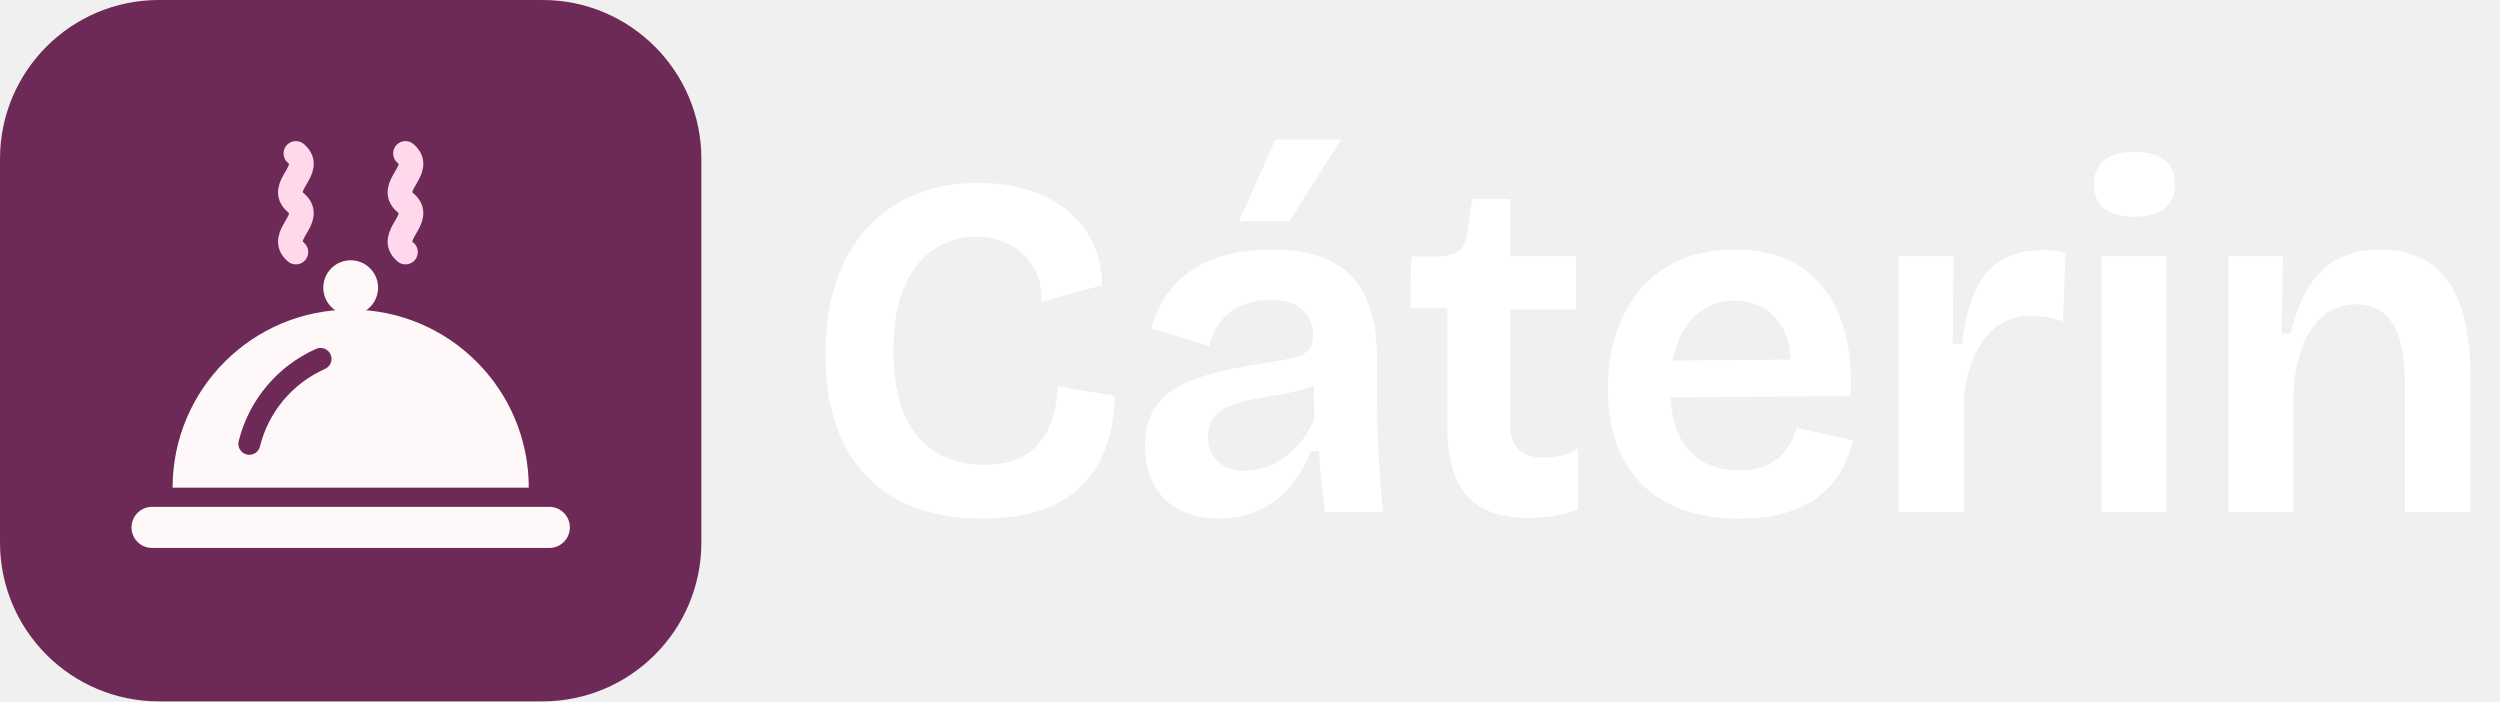
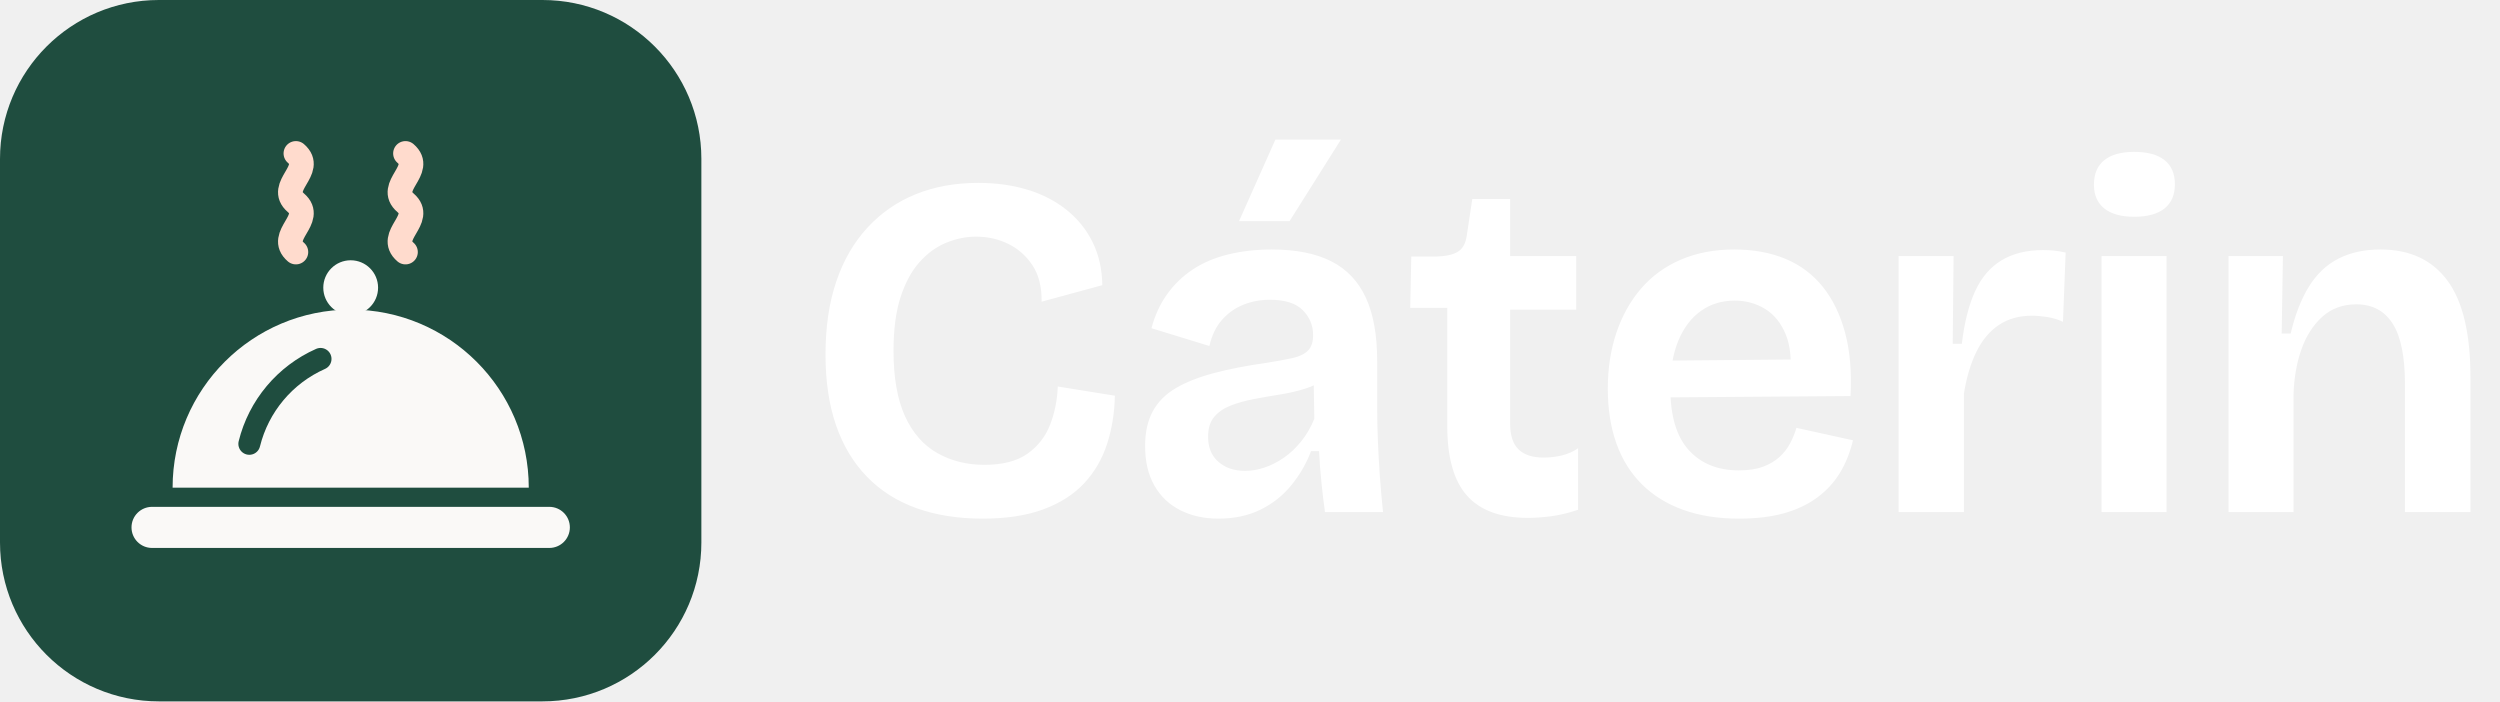
<svg xmlns="http://www.w3.org/2000/svg" viewBox="0 0 1825 512">
-   <rect width="512" height="512" rx="116" fill="#6d2a57" />
+   <rect width="512" height="512" rx="116" fill="#1f4d3f" />
  <g transform="translate(0 20)">
-     <path d="M216 164c-14-12 14-24 0-36s14-24 0-36M296 164c-14-12 14-24 0-36s14-24 0-36" fill="none" stroke="#ffd8eb" stroke-width="18" stroke-linecap="round" />
-     <circle cx="256" cy="190" r="20" fill="#fff8f8" />
-     <path d="M126 336a130 130 0 0 1 260 0z" fill="#fff8f8" />
-     <rect x="96" y="350" width="320" height="30" rx="15" fill="#fff8f8" />
-     <path d="M182 304a92 92 0 0 1 52-62" fill="none" stroke="#6d2a57" stroke-width="16" stroke-linecap="round" />
+     <path d="M216 164c-14-12 14-24 0-36s14-24 0-36M296 164c-14-12 14-24 0-36s14-24 0-36" fill="none" stroke="#ffdbcd" stroke-width="18" stroke-linecap="round" />
+     <circle cx="256" cy="190" r="20" fill="#faf9f7" />
+     <path d="M126 336a130 130 0 0 1 260 0z" fill="#faf9f7" />
+     <rect x="96" y="350" width="320" height="30" rx="15" fill="#faf9f7" />
+     <path d="M182 304a92 92 0 0 1 52-62" fill="none" stroke="#1f4d3f" stroke-width="16" stroke-linecap="round" />
  </g>
  <path transform="translate(584 373.8) scale(0.3568)" fill="#ffffff" d="M373.4 13.467Q298.067 13.467 238.333 -7.933Q178.6 -29.333 136.833 -72.467Q95.067 -115.6 73.633 -177.833Q52.2 -240.067 52.2 -322.467Q52.2 -406.6 74.133 -471.467Q96.067 -536.333 137.833 -581.733Q179.6 -627.133 236.867 -650.3Q294.133 -673.467 364.533 -673.467Q419.933 -673.467 465.967 -659.333Q512 -645.2 546.067 -617.7Q580.133 -590.2 598.967 -551.567Q617.8 -512.933 618.534 -464.2L494.333 -430.4Q494.866 -475.933 475.633 -504.866Q456.4 -533.8 426.167 -548.633Q395.933 -563.466 360.133 -563.466Q329.533 -563.466 299.034 -550.966Q268.534 -538.466 244.134 -510.9Q219.734 -483.333 205.534 -439.067Q191.334 -394.8 191.334 -330.267Q191.334 -247.2 214.934 -195.867Q238.534 -144.534 281.134 -120.567Q323.734 -96.6 377.133 -96.6Q432.867 -96.6 464.967 -119.1Q497.067 -141.6 511.467 -178.134Q525.867 -214.667 527.4 -256.867L644.2 -238.067Q643.2 -185.4 628.2 -139.2Q613.2 -93.0 581.234 -58.767Q549.267 -24.533 497.867 -5.533Q446.467 13.467 373.4 13.467ZM856.067 13.467Q812.6 13.467 778.6 -3.5Q744.6 -20.467 725.333 -53.7Q706.067 -86.933 706.067 -135.467Q706.067 -177.267 721.833 -206.233Q737.6 -235.2 769.1 -253.633Q800.6 -272.067 846.933 -284.367Q893.267 -296.667 955.133 -305.4Q987.067 -310.4 1008.033 -315.167Q1029 -319.933 1039.4 -330.467Q1049.8 -341.0 1049.8 -361.867Q1049.8 -391.667 1028.733 -413Q1007.667 -434.333 961.267 -434.333Q932.733 -434.333 907.434 -424.333Q882.134 -414.333 863.6 -393.466Q845.067 -372.6 837.6 -339.733L719.067 -376.133Q729.667 -415.733 751.167 -445.8Q772.667 -475.867 803.933 -496.5Q835.2 -517.133 876.367 -527.167Q917.533 -537.2 964.733 -537.2Q1039.134 -537.2 1086.7 -513.167Q1134.267 -489.133 1157.567 -438.833Q1180.867 -388.533 1180.867 -309.6V-215.267Q1180.867 -181.133 1182.367 -144.633Q1183.867 -108.133 1186.5 -71.5Q1189.134 -34.867 1192.867 0.0H1074.067Q1070.333 -26.467 1067 -58.833Q1063.667 -91.2 1061.933 -124.667H1045.6Q1031.333 -86.933 1005.367 -55.033Q979.4 -23.133 942.033 -4.833Q904.667 13.467 856.067 13.467ZM910.667 -84.267Q930 -84.267 950.233 -91.034Q970.467 -97.8 989.733 -111.034Q1009 -124.267 1025.4 -144.6Q1041.8 -164.933 1052.267 -190.8L1050.8 -278.333L1075.2 -273.333Q1057.267 -259.733 1032.8 -252.2Q1008.333 -244.667 981.5 -240.4Q954.667 -236.133 928.3 -231.1Q901.933 -226.067 880.834 -217.733Q859.734 -209.4 847.334 -194.6Q834.934 -179.8 834.934 -154Q834.934 -121.2 856.067 -102.734Q877.2 -84.267 910.667 -84.267ZM1001.667 -595.267H898.267L972.667 -762.067H1106.734ZM1489.534 11.933Q1405.333 11.933 1364.8 -33.433Q1324.267 -78.8 1324.267 -176.334V-417.733H1248.467L1250.667 -522.733H1302.533Q1331.333 -523.733 1345.967 -532.6Q1360.6 -541.467 1364.067 -564.867L1375.467 -640.467H1452.867V-523.733H1588.134V-414.066H1452.867V-181.2Q1452.867 -144.8 1470.167 -128.134Q1487.467 -111.467 1521.467 -111.467Q1540.467 -111.467 1558.8 -115.867Q1577.134 -120.267 1591.867 -130.467V-4.667Q1561.2 5.6 1535.367 8.767Q1509.534 11.933 1489.534 11.933ZM1921.2 13.467Q1857.067 13.467 1807.2 -4.433Q1757.333 -22.333 1722.7 -56.6Q1688.067 -90.867 1670.4 -140.2Q1652.733 -189.533 1652.733 -252.4Q1652.733 -314.6 1670.3 -366.8Q1687.867 -419 1720.767 -457.233Q1753.667 -495.467 1802.033 -516.333Q1850.4 -537.2 1911.267 -537.2Q1970.467 -537.2 2016.3 -518.033Q2062.134 -498.867 2092.7 -460.733Q2123.267 -422.6 2138.267 -366.7Q2153.267 -310.8 2149.334 -237.333L1739.267 -234.333V-309.533L2071.733 -312.533L2025.133 -272.467Q2031.333 -327.8 2016.867 -363.167Q2002.4 -398.533 1974.6 -415.566Q1946.8 -432.6 1912.467 -432.6Q1872.933 -432.6 1843.367 -411.6Q1813.8 -390.6 1797.2 -351Q1780.6 -311.4 1780.6 -254.6Q1780.6 -168.6 1818.234 -126.934Q1855.867 -85.267 1921 -85.267Q1950.133 -85.267 1970.267 -92.767Q1990.4 -100.267 2003.9 -112.567Q2017.4 -124.867 2025.633 -140.467Q2033.867 -156.067 2038.667 -172.267L2154.4 -146.8Q2145.6 -110.067 2127.967 -80.733Q2110.334 -51.4 2081.634 -30.067Q2052.934 -8.733 2013.567 2.367Q1974.2 13.467 1921.2 13.467ZM2247.667 0.0V-258.866V-523.733H2360.2L2358.4 -344.2H2377.067Q2384.867 -409.667 2404.234 -451.833Q2423.6 -494 2458.234 -515Q2492.867 -536 2543.667 -536Q2552.734 -536 2563.934 -535.1Q2575.134 -534.2 2589.467 -530.867L2584 -389.266Q2568.534 -396.466 2551.367 -399.1Q2534.2 -401.733 2520.467 -401.733Q2481.2 -401.733 2452.834 -382.733Q2424.467 -363.733 2406.9 -327.933Q2389.334 -292.133 2381.4 -242.733V0.0ZM2662.933 0.0V-523.733H2795.934V0.0ZM2729.667 -604.133Q2689.8 -604.133 2668.567 -621.1Q2647.333 -638.067 2647.333 -669.8Q2647.333 -702.931 2668.5 -719.932Q2689.667 -736.934 2729.731 -736.934Q2770.667 -736.934 2791.834 -719.965Q2813 -702.997 2813 -670.8Q2813 -638.067 2791.7 -621.1Q2770.4 -604.133 2729.667 -604.133ZM2922.667 0.0V-319.333V-523.733H3034L3031.467 -365.267H3049.867Q3063.4 -422.867 3087.267 -461.4Q3111.134 -499.933 3147.734 -518.567Q3184.334 -537.2 3233.534 -537.2Q3323.6 -537.2 3370.634 -473.533Q3417.667 -409.867 3417.667 -276.133V0.0H3283.667V-262.133Q3283.667 -346.266 3258.433 -385.633Q3233.2 -425 3184.267 -425Q3142.533 -425 3114.167 -399.2Q3085.8 -373.4 3071.267 -331.133Q3056.734 -288.867 3055.667 -237.867V0.0Z" />
</svg>
